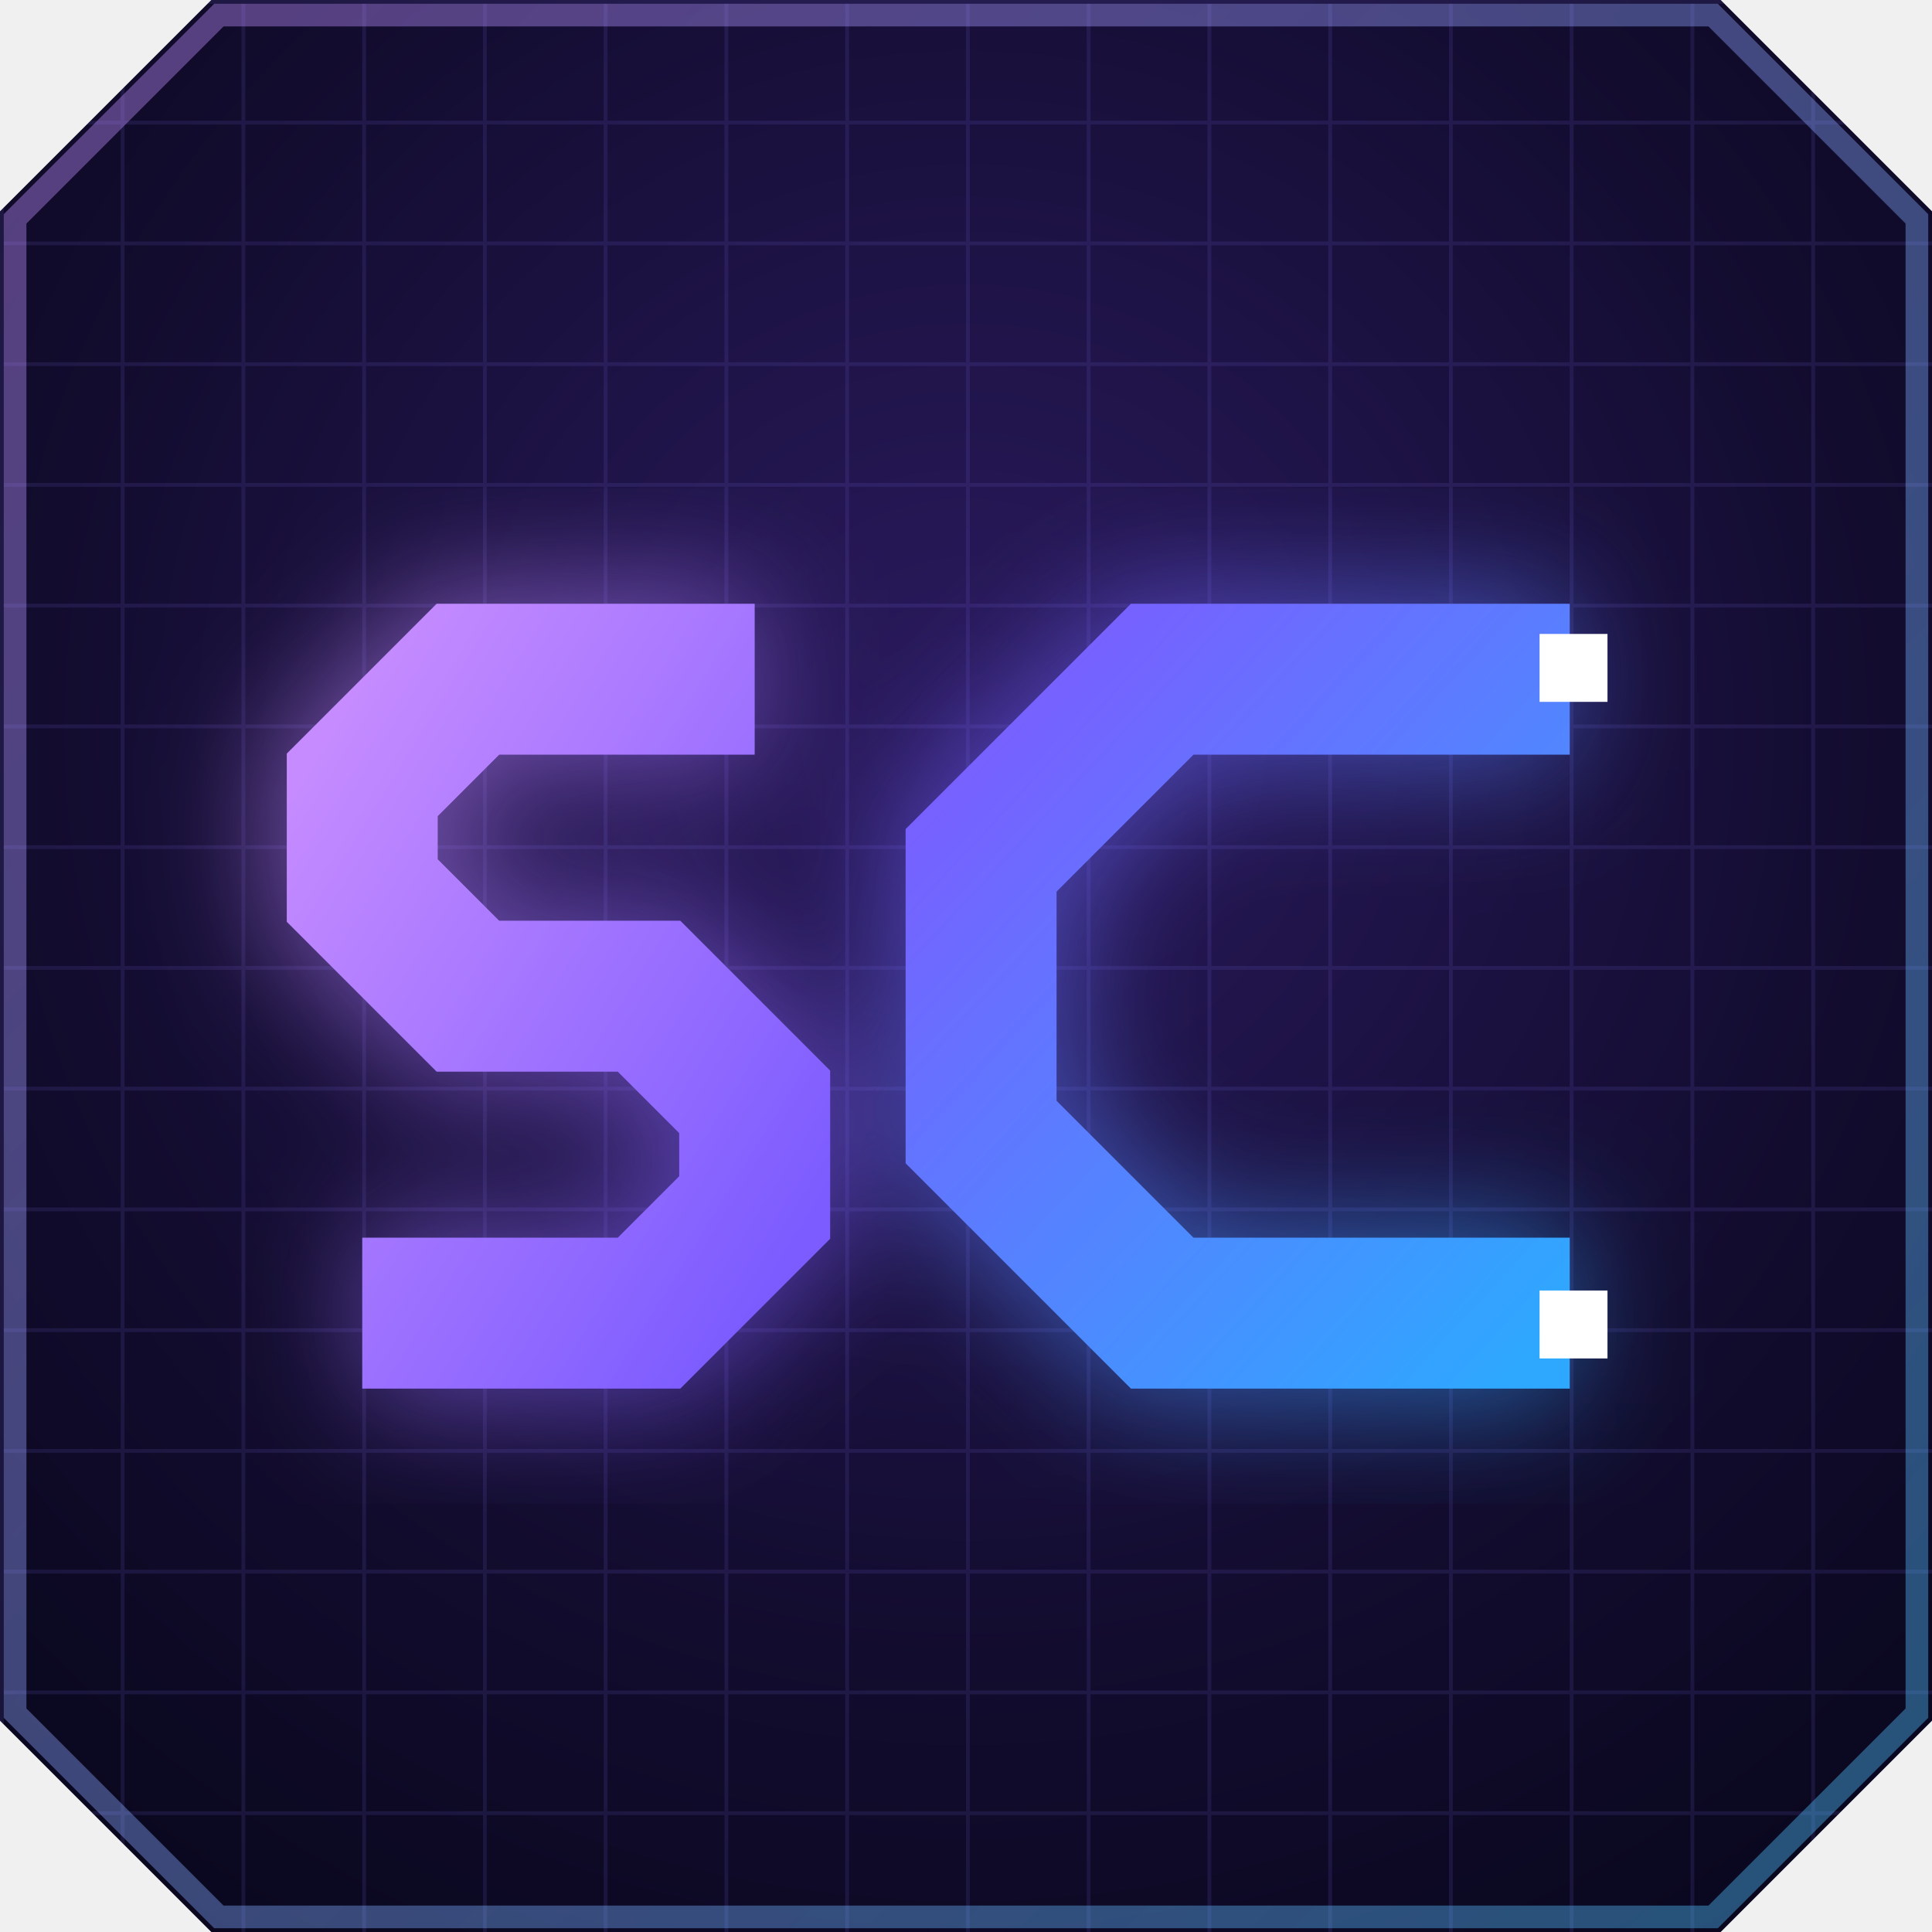
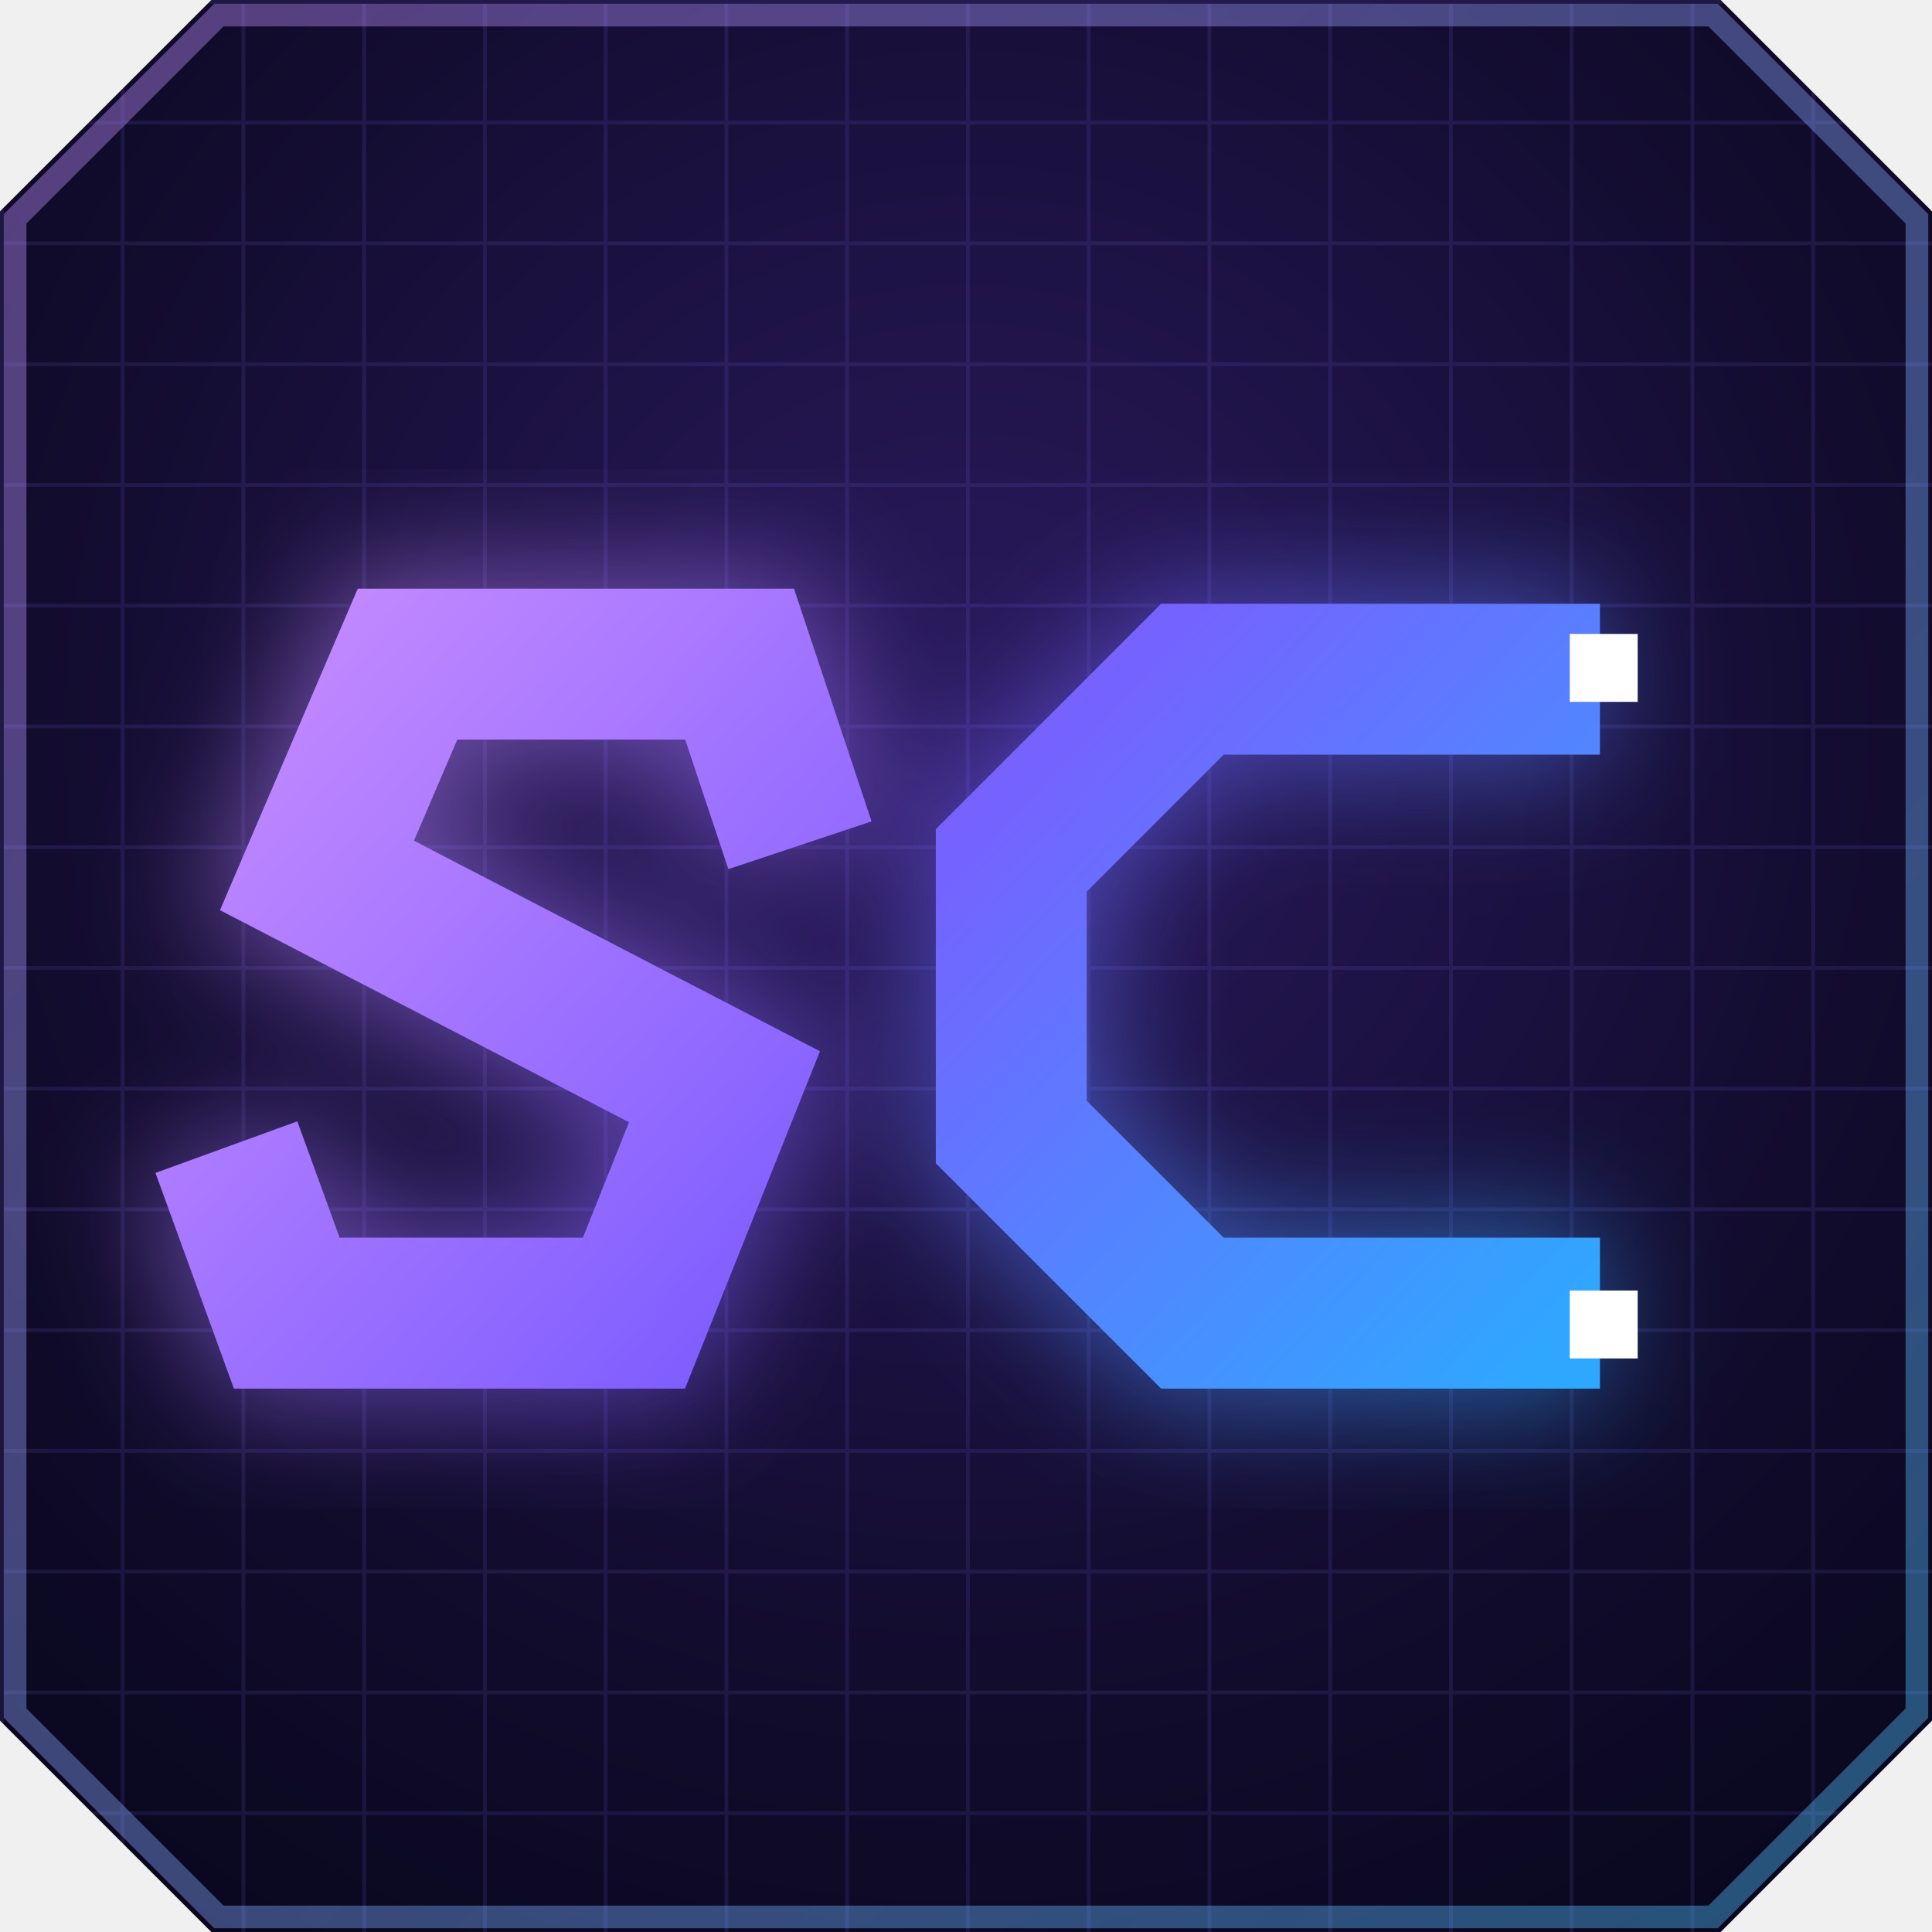
<svg xmlns="http://www.w3.org/2000/svg" viewBox="0 0 256 256" width="256" height="256" role="img" aria-label="Scenecaster SC">
  <defs>
    <radialGradient id="bg" cx="0.5" cy="0.38" r="0.8">
      <stop offset="0" stop-color="#2a1a5e" />
      <stop offset="0.6" stop-color="#120c2e" />
      <stop offset="1" stop-color="#07061a" />
    </radialGradient>
    <linearGradient id="s" x1="0" y1="0" x2="1" y2="1">
      <stop offset="0" stop-color="#c58bff" />
      <stop offset="1" stop-color="#7c5cff" />
    </linearGradient>
    <linearGradient id="c" x1="0" y1="0" x2="1" y2="1">
      <stop offset="0" stop-color="#7c5cff" />
      <stop offset="1" stop-color="#2ea8ff" />
    </linearGradient>
    <linearGradient id="frame" x1="0" y1="0" x2="1" y2="1">
      <stop offset="0" stop-color="#c58bff" />
      <stop offset="1" stop-color="#4cc3ff" />
    </linearGradient>
    <filter id="glow" x="-30%" y="-30%" width="160%" height="160%">
      <feGaussianBlur stdDeviation="8" />
    </filter>
    <pattern id="grid" width="16" height="16" patternUnits="userSpaceOnUse">
      <path d="M16 0H0V16" fill="none" stroke="#8b7bff" stroke-opacity=".12" stroke-width="1" />
    </pattern>
    <clipPath id="tile">
      <polygon points="28,0 228,0 256,28 256,228 228,256 28,256 0,228 0,28" />
    </clipPath>
  </defs>
  <g clip-path="url(#tile)">
    <rect width="256" height="256" fill="url(#bg)" />
    <rect width="256" height="256" fill="url(#grid)" />
  </g>
  <polygon points="29,2 227,2 254,29 254,227 227,254 29,254 2,227 2,29" fill="none" stroke="url(#frame)" stroke-opacity=".4" stroke-width="3" />
-   <g transform="translate(-6 0)" fill="none" stroke-linecap="butt" stroke-linejoin="miter" stroke-miterlimit="10">
+   <g transform="translate(-10 0)" fill="none" stroke-linecap="butt" stroke-linejoin="miter" stroke-miterlimit="10">
    <g stroke-width="24" opacity=".55" filter="url(#glow)">
-       <path d="M106 90 H68 L54 104 V118 L68 132 H92 L106 146 V160 L92 174 H54" stroke="url(#s)" />
-       <path d="M214 90 H160 L136 114 V150 L160 174 H214" stroke="url(#c)" />
+       <path d="M116 112 L108 88 H64 L52 116 L106 144 L94 174 H48 L40 152" stroke="url(#s)" />
+       <path d="M222 90 H168 L144 114 V150 L168 174 H222" stroke="url(#c)" />
    </g>
    <g stroke-width="20">
-       <path d="M106 90 H68 L54 104 V118 L68 132 H92 L106 146 V160 L92 174 H54" stroke="url(#s)" />
-       <path d="M214 90 H160 L136 114 V150 L160 174 H214" stroke="url(#c)" />
+       <path d="M116 112 L108 88 H64 L52 116 L106 144 L94 174 H48 L40 152" stroke="url(#s)" />
+       <path d="M222 90 H168 L144 114 V150 L168 174 H222" stroke="url(#c)" />
    </g>
    <g fill="#fff" stroke="none">
-       <rect x="210" y="84" width="9" height="9" />
-       <rect x="210" y="171" width="9" height="9" />
+       <rect x="218" y="84" width="9" height="9" />
+       <rect x="218" y="171" width="9" height="9" />
    </g>
  </g>
</svg>
